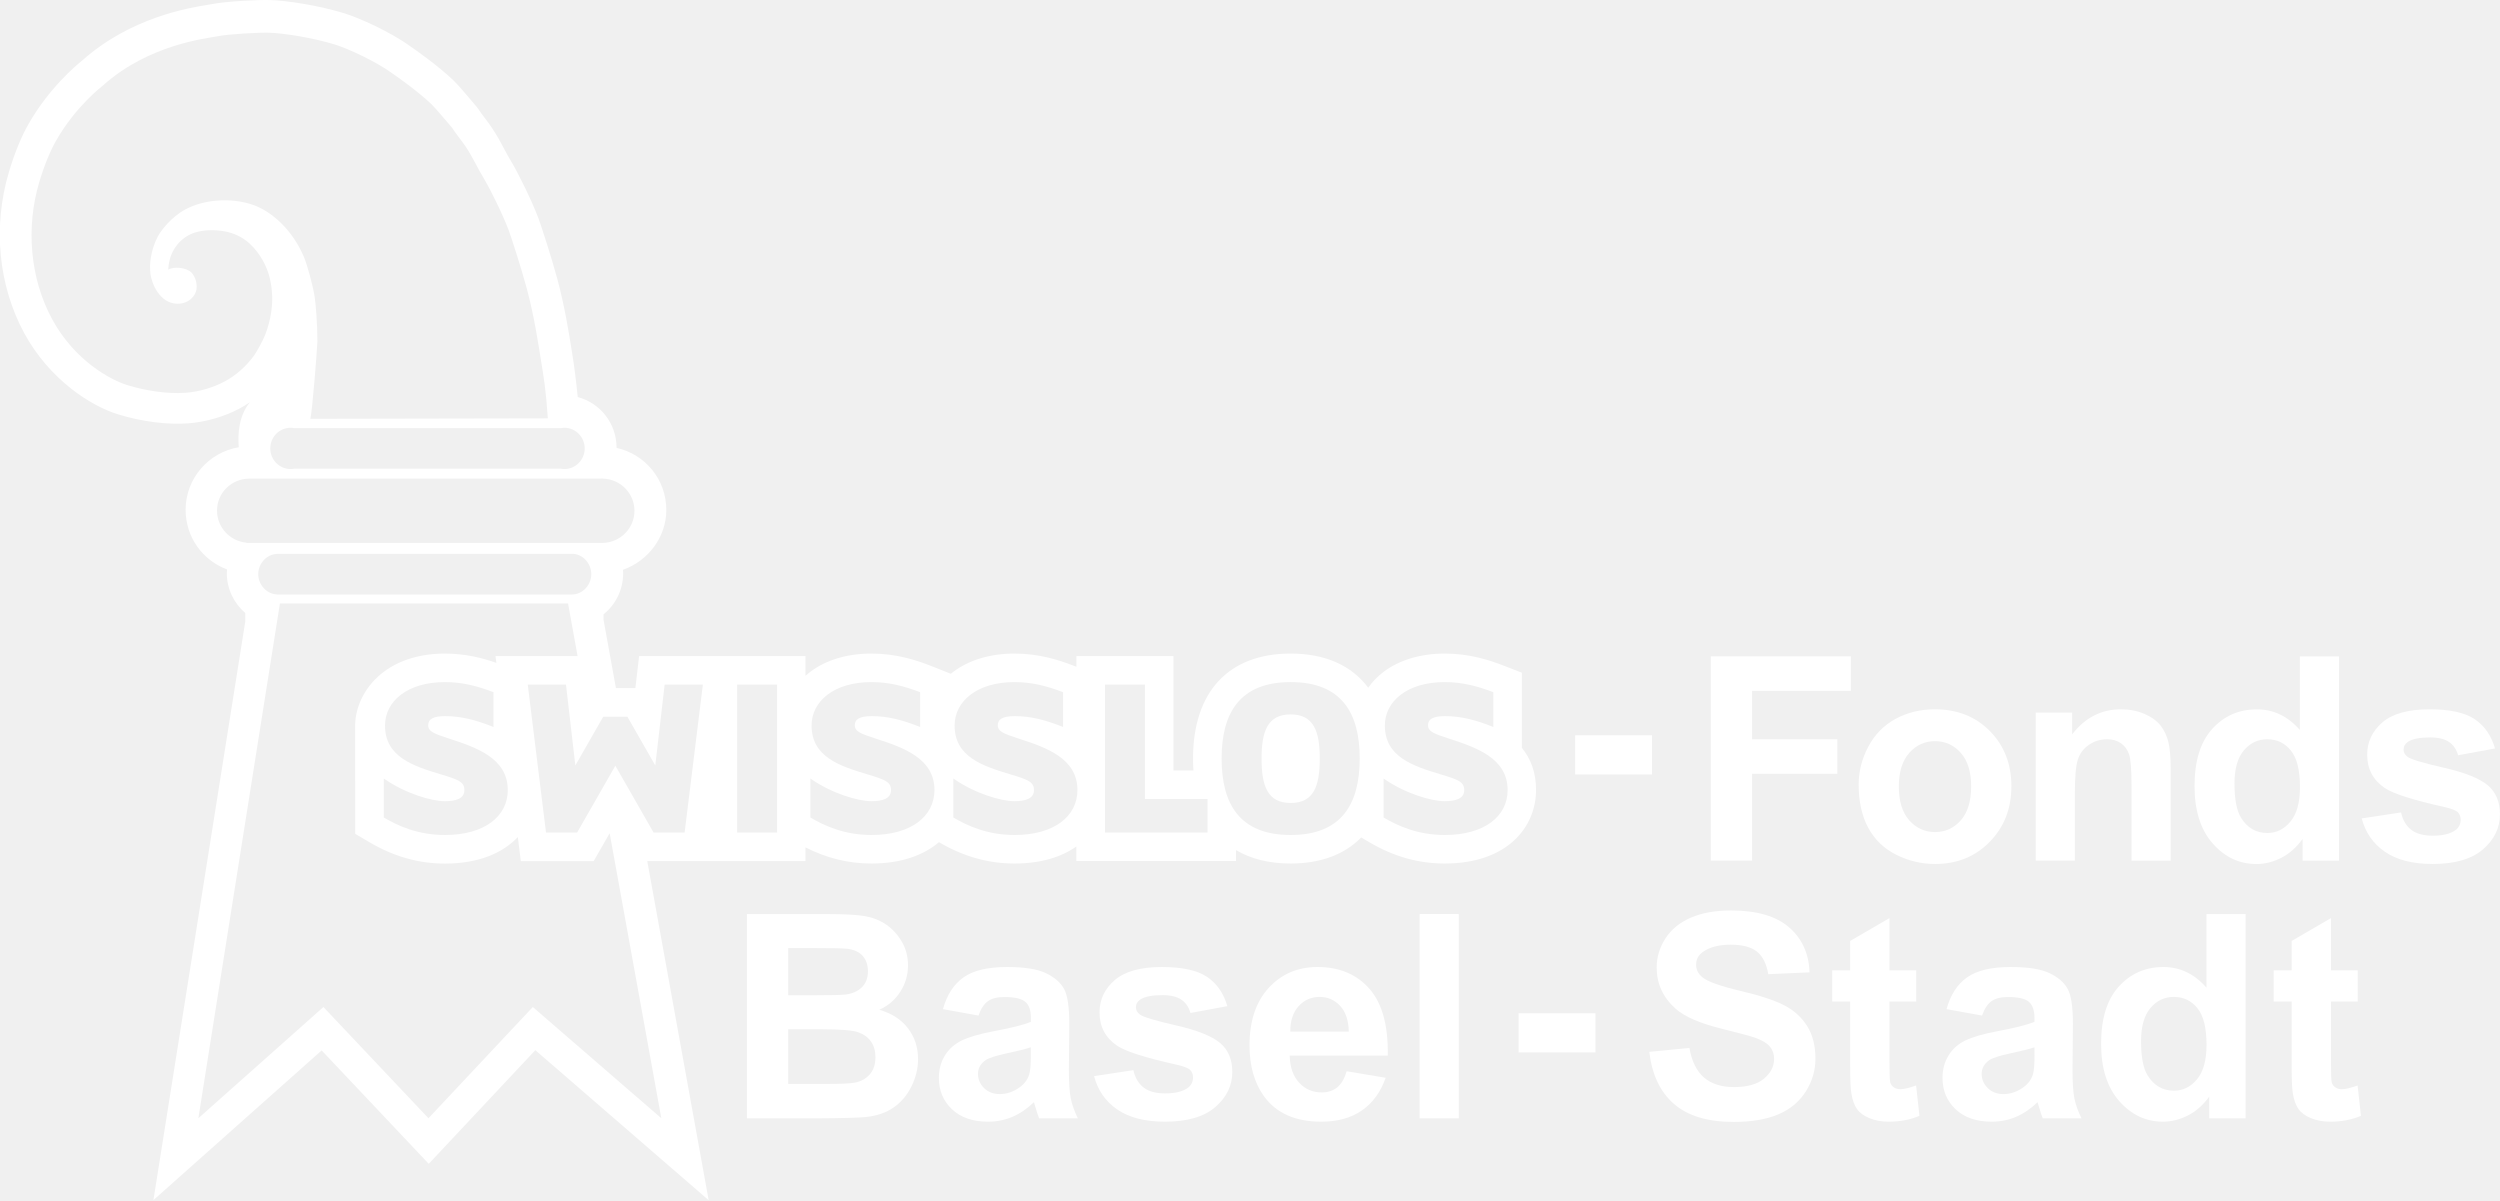
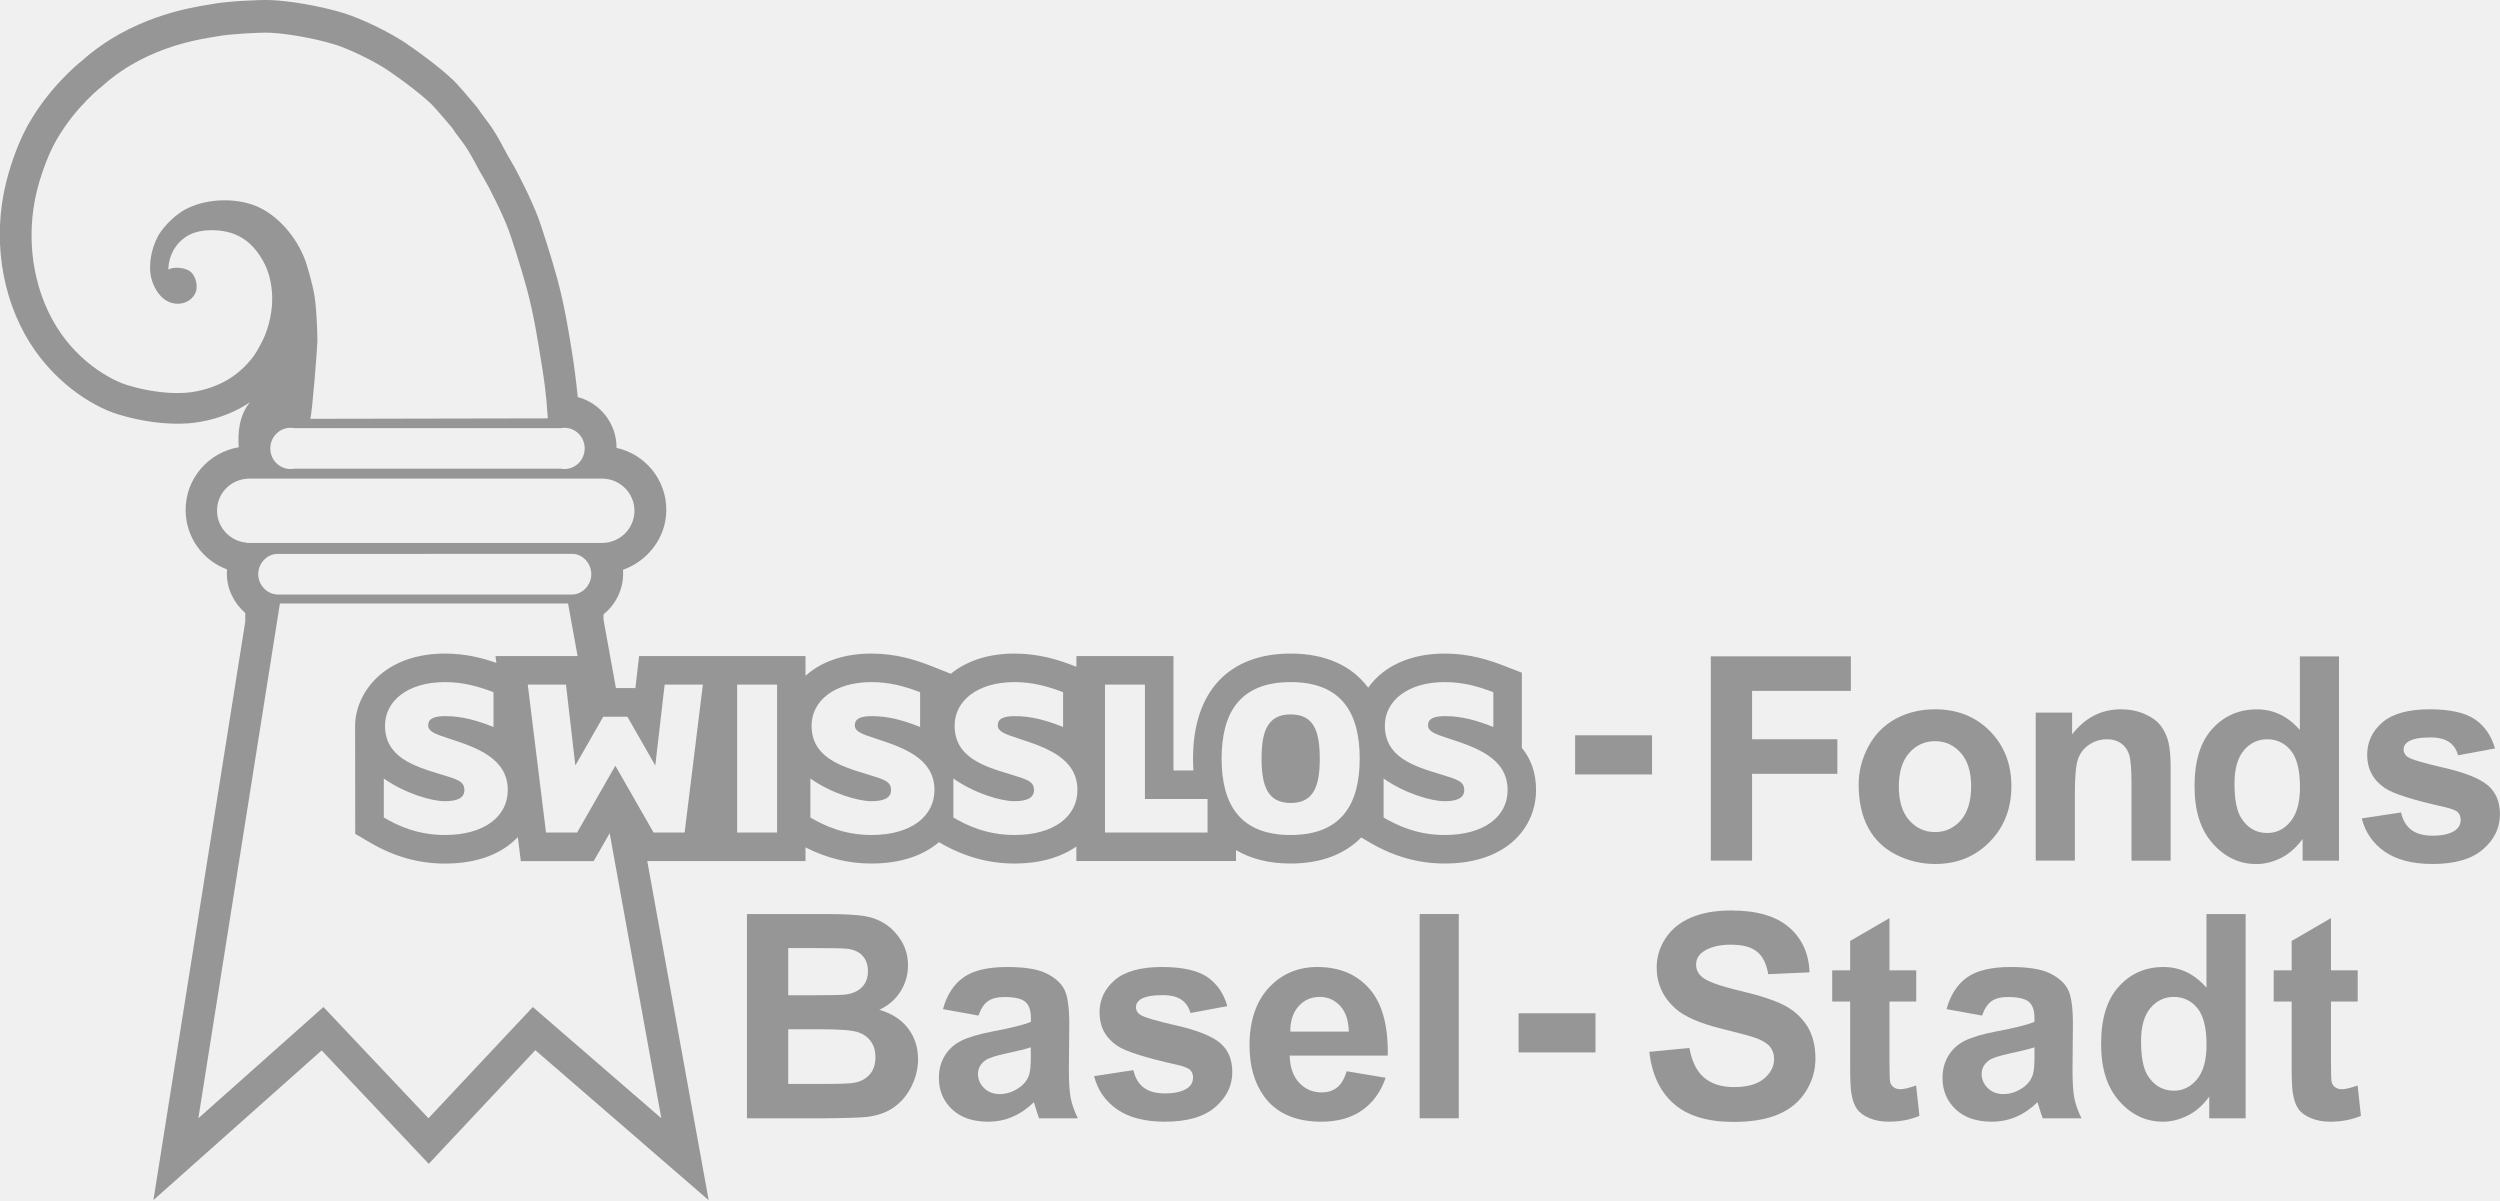
- <svg xmlns="http://www.w3.org/2000/svg" version="1.1" id="Ebene_1" x="0px" y="0px" viewBox="0 0 435.57 209.11" style="enable-background:new 0 0 435.57 209.11;" xml:space="preserve">
-   <style type="text/css">
- 	.st0{fill:#FFFFFF;}
- </style>
-   <g>
-     <rect x="274.43" y="128.11" class="st0" width="13.4" height="6.82" />
-     <polygon class="st0" points="305.26,134.82 320.12,134.82 320.12,128.8 305.26,128.8 305.26,120.37 322.47,120.37 322.47,114.35    298.07,114.35 298.07,149.94 305.26,149.94  " />
-     <path class="st0" d="M350.44,136.98c0-3.87-1.25-7.07-3.74-9.6c-2.49-2.53-5.69-3.8-9.59-3.8c-2.52,0-4.81,0.56-6.86,1.67   c-2.05,1.12-3.63,2.74-4.75,4.86c-1.12,2.12-1.67,4.31-1.67,6.58c0,2.96,0.56,5.47,1.67,7.54c1.12,2.06,2.75,3.63,4.89,4.7   c2.14,1.07,4.4,1.6,6.76,1.6c3.82,0,6.99-1.28,9.5-3.85C349.18,144.11,350.44,140.88,350.44,136.98z M341.62,142.93   c-1.21,1.36-2.7,2.04-4.48,2.04c-1.78,0-3.28-0.68-4.49-2.04c-1.21-1.36-1.82-3.32-1.82-5.88c0-2.56,0.61-4.52,1.82-5.88   c1.21-1.36,2.71-2.04,4.49-2.04c1.78,0,3.27,0.68,4.48,2.04c1.21,1.36,1.81,3.3,1.81,5.83   C343.43,139.59,342.82,141.57,341.62,142.93z" />
-     <path class="st0" d="M369.51,129.48c0.66,0.45,1.13,1.09,1.42,1.91c0.29,0.82,0.44,2.62,0.44,5.4v13.16h6.82v-16.02   c0-1.99-0.13-3.52-0.38-4.59c-0.25-1.07-0.7-2.02-1.33-2.87c-0.64-0.84-1.58-1.53-2.83-2.08c-1.25-0.54-2.62-0.81-4.13-0.81   c-3.41,0-6.25,1.46-8.5,4.37v-3.79h-6.34v25.78h6.82v-11.68c0-2.88,0.17-4.86,0.52-5.92c0.35-1.07,0.99-1.93,1.93-2.57   c0.94-0.65,2-0.97,3.18-0.97C368.07,128.8,368.86,129.03,369.51,129.48z" />
-     <path class="st0" d="M401.18,146.16v3.79h6.34v-35.59h-6.82v12.82c-2.1-2.4-4.6-3.59-7.48-3.59c-3.14,0-5.74,1.14-7.79,3.41   c-2.06,2.27-3.08,5.6-3.08,9.97c0,4.27,1.06,7.6,3.17,9.99c2.11,2.39,4.65,3.58,7.61,3.58c1.46,0,2.9-0.36,4.33-1.08   C398.88,148.73,400.12,147.63,401.18,146.16z M390.45,142.47c-0.76-1.23-1.14-3.22-1.14-5.97c0-2.56,0.55-4.48,1.64-5.77   c1.09-1.29,2.45-1.93,4.07-1.93c1.67,0,3.04,0.65,4.1,1.95c1.07,1.3,1.6,3.44,1.6,6.4c0,2.65-0.55,4.65-1.65,5.98   c-1.1,1.34-2.44,2-4.01,2C393.08,145.14,391.55,144.25,390.45,142.47z" />
-     <path class="st0" d="M433.43,136.81c-1.44-1.2-3.98-2.21-7.61-3.04c-3.63-0.83-5.76-1.46-6.37-1.92c-0.45-0.34-0.68-0.75-0.68-1.24   c0-0.57,0.26-1.03,0.78-1.38c0.78-0.5,2.06-0.75,3.86-0.75c1.42,0,2.52,0.27,3.29,0.8c0.77,0.53,1.29,1.3,1.57,2.31l6.43-1.19   c-0.65-2.25-1.83-3.95-3.54-5.1c-1.72-1.15-4.34-1.72-7.87-1.72c-3.71,0-6.44,0.76-8.21,2.28c-1.76,1.52-2.65,3.4-2.65,5.63   c0,2.48,1.02,4.41,3.06,5.8c1.47,1,4.96,2.11,10.46,3.33c1.18,0.28,1.94,0.57,2.28,0.9c0.32,0.34,0.49,0.77,0.49,1.29   c0,0.76-0.3,1.37-0.9,1.82c-0.89,0.65-2.22,0.97-3.98,0.97c-1.6,0-2.85-0.34-3.74-1.03c-0.89-0.69-1.48-1.7-1.77-3.02l-6.85,1.04   c0.63,2.44,1.97,4.38,4.02,5.8c2.05,1.42,4.83,2.14,8.34,2.14c3.87,0,6.79-0.85,8.76-2.55c1.97-1.7,2.96-3.73,2.96-6.09   C435.57,139.72,434.86,138.02,433.43,136.81z" />
-     <path class="st0" d="M153.2,175.93c1.54-0.7,2.76-1.74,3.65-3.13c0.9-1.39,1.35-2.92,1.35-4.59c0-1.54-0.36-2.93-1.09-4.16   c-0.73-1.24-1.64-2.23-2.73-2.97c-1.09-0.74-2.33-1.23-3.71-1.47c-1.38-0.23-3.48-0.35-6.3-0.35h-14.23v35.59h12.11   c4.58-0.03,7.47-0.11,8.67-0.24c1.91-0.21,3.52-0.77,4.82-1.69c1.3-0.92,2.33-2.14,3.08-3.67c0.75-1.53,1.13-3.1,1.13-4.72   c0-2.05-0.58-3.84-1.75-5.37C157.04,177.64,155.37,176.56,153.2,175.93z M137.33,165.18h4.13c3.38,0,5.43,0.04,6.14,0.12   c1.2,0.15,2.1,0.56,2.71,1.25c0.61,0.69,0.91,1.58,0.91,2.68c0,1.15-0.35,2.08-1.06,2.78s-1.67,1.13-2.9,1.27   c-0.68,0.08-2.42,0.12-5.22,0.12h-4.71V165.18z M151.52,187.21c-0.67,0.75-1.54,1.23-2.61,1.42c-0.7,0.15-2.34,0.22-4.93,0.22   h-6.65v-9.52h5.8c3.27,0,5.39,0.17,6.37,0.51c0.98,0.34,1.73,0.88,2.25,1.63c0.52,0.74,0.78,1.65,0.78,2.72   C152.52,185.45,152.19,186.46,151.52,187.21z" />
-     <path class="st0" d="M186.23,186.37l0.07-7.96c0-2.96-0.3-5-0.91-6.11c-0.61-1.11-1.66-2.02-3.14-2.74   c-1.49-0.72-3.75-1.08-6.8-1.08c-3.35,0-5.88,0.6-7.57,1.8c-1.7,1.2-2.9,3.04-3.59,5.54l6.19,1.12c0.42-1.2,0.97-2.04,1.65-2.51   c0.68-0.48,1.63-0.72,2.84-0.72c1.8,0,3.02,0.28,3.67,0.84c0.65,0.56,0.97,1.49,0.97,2.8v0.68c-1.23,0.52-3.44,1.08-6.63,1.67   c-2.36,0.45-4.17,0.98-5.43,1.59c-1.25,0.61-2.23,1.48-2.93,2.62c-0.7,1.14-1.04,2.44-1.04,3.9c0,2.2,0.76,4.02,2.29,5.46   c1.53,1.44,3.62,2.16,6.28,2.16c1.51,0,2.92-0.28,4.25-0.85c1.33-0.57,2.57-1.42,3.74-2.55c0.05,0.13,0.13,0.4,0.24,0.8   c0.26,0.89,0.48,1.56,0.66,2.01h6.75c-0.6-1.23-1.01-2.38-1.23-3.46C186.34,190.31,186.23,188.64,186.23,186.37z M179.6,183.82   c0,1.64-0.09,2.74-0.27,3.33c-0.26,0.89-0.8,1.64-1.63,2.26c-1.12,0.81-2.29,1.21-3.52,1.21c-1.1,0-2.01-0.35-2.72-1.04   c-0.71-0.7-1.07-1.52-1.07-2.48c0-0.97,0.44-1.77,1.34-2.4c0.58-0.39,1.82-0.78,3.71-1.19c1.89-0.4,3.28-0.75,4.15-1.04V183.82z" />
-     <path class="st0" d="M212.57,181.71c-1.44-1.2-3.98-2.21-7.61-3.04c-3.63-0.83-5.76-1.46-6.37-1.92c-0.45-0.34-0.68-0.75-0.68-1.24   c0-0.57,0.26-1.03,0.78-1.38c0.78-0.5,2.06-0.75,3.86-0.75c1.42,0,2.52,0.27,3.29,0.8c0.77,0.53,1.29,1.3,1.57,2.31l6.43-1.19   c-0.65-2.25-1.83-3.95-3.54-5.1c-1.72-1.15-4.34-1.72-7.87-1.72c-3.71,0-6.44,0.76-8.21,2.28c-1.76,1.52-2.65,3.4-2.65,5.63   c0,2.48,1.02,4.41,3.06,5.8c1.47,1,4.96,2.11,10.46,3.33c1.18,0.28,1.94,0.57,2.28,0.9c0.32,0.34,0.49,0.77,0.49,1.29   c0,0.76-0.3,1.37-0.9,1.82c-0.89,0.65-2.22,0.97-3.98,0.97c-1.6,0-2.85-0.34-3.74-1.03c-0.89-0.69-1.48-1.7-1.77-3.02l-6.85,1.04   c0.63,2.44,1.97,4.38,4.02,5.8c2.05,1.42,4.83,2.14,8.34,2.14c3.87,0,6.79-0.85,8.76-2.55c1.97-1.7,2.96-3.73,2.96-6.09   C214.71,184.61,214,182.92,212.57,181.71z" />
-     <path class="st0" d="M238.6,172.28c-2.22-2.53-5.24-3.8-9.08-3.8c-3.41,0-6.24,1.21-8.47,3.63c-2.23,2.42-3.35,5.77-3.35,10.04   c0,3.58,0.85,6.54,2.55,8.89c2.15,2.93,5.47,4.39,9.95,4.39c2.83,0,5.19-0.65,7.08-1.96c1.88-1.3,3.27-3.2,4.14-5.69l-6.8-1.14   c-0.37,1.29-0.92,2.23-1.65,2.82c-0.73,0.58-1.63,0.87-2.69,0.87c-1.57,0-2.88-0.56-3.93-1.69c-1.05-1.12-1.6-2.7-1.65-4.72h17.09   C241.88,178.69,240.82,174.81,238.6,172.28z M224.81,179.74c-0.02-1.86,0.46-3.33,1.43-4.42c0.97-1.08,2.2-1.63,3.69-1.63   c1.39,0,2.57,0.51,3.54,1.54c0.97,1.03,1.48,2.53,1.53,4.5H224.81z" />
-     <rect x="247.34" y="159.25" class="st0" width="6.82" height="35.59" />
-     <rect x="264.58" y="176.54" class="st0" width="13.4" height="6.82" />
-     <path class="st0" d="M310.94,175.19c-1.68-0.88-4.26-1.74-7.76-2.56c-3.5-0.83-5.7-1.62-6.6-2.38c-0.71-0.6-1.07-1.32-1.07-2.16   c0-0.92,0.38-1.66,1.14-2.21c1.18-0.86,2.82-1.29,4.9-1.29c2.02,0,3.54,0.4,4.55,1.2c1.01,0.8,1.67,2.12,1.98,3.94l7.19-0.32   c-0.11-3.27-1.3-5.88-3.56-7.84c-2.26-1.96-5.62-2.94-10.09-2.94c-2.74,0-5.07,0.41-7,1.24c-1.93,0.83-3.42,2.03-4.44,3.61   c-1.03,1.58-1.54,3.27-1.54,5.09c0,2.82,1.09,5.2,3.28,7.16c1.55,1.39,4.26,2.57,8.11,3.52c2.99,0.74,4.91,1.26,5.75,1.55   c1.23,0.44,2.09,0.95,2.58,1.54c0.49,0.59,0.74,1.31,0.74,2.15c0,1.31-0.59,2.46-1.76,3.44c-1.17,0.98-2.92,1.47-5.23,1.47   c-2.19,0-3.92-0.55-5.21-1.65c-1.29-1.1-2.14-2.82-2.56-5.17l-6.99,0.68c0.47,3.98,1.91,7.01,4.32,9.09   c2.41,2.08,5.87,3.12,10.37,3.12c3.09,0,5.67-0.43,7.75-1.3c2.07-0.87,3.67-2.19,4.81-3.97c1.13-1.78,1.7-3.69,1.7-5.73   c0-2.25-0.47-4.14-1.42-5.67C313.92,177.28,312.61,176.07,310.94,175.19z" />
-     <path class="st0" d="M331.09,189.77c-0.45,0-0.84-0.11-1.15-0.34c-0.32-0.23-0.52-0.51-0.61-0.86c-0.09-0.35-0.13-1.57-0.13-3.68   V174.5h4.66v-5.44h-4.66v-9.1l-6.85,3.98v5.12h-3.13v5.44h3.13v11.24c0,2.41,0.07,4.01,0.22,4.81c0.18,1.12,0.5,2,0.96,2.66   c0.46,0.66,1.19,1.19,2.17,1.6c0.99,0.41,2.1,0.62,3.33,0.62c2.01,0,3.8-0.34,5.39-1.02l-0.58-5.29   C332.64,189.55,331.73,189.77,331.09,189.77z" />
-     <path class="st0" d="M361.09,186.37l0.07-7.96c0-2.96-0.3-5-0.91-6.11c-0.61-1.11-1.66-2.02-3.14-2.74   c-1.49-0.72-3.75-1.08-6.8-1.08c-3.35,0-5.88,0.6-7.58,1.8c-1.7,1.2-2.9,3.04-3.59,5.54l6.19,1.12c0.42-1.2,0.97-2.04,1.65-2.51   c0.68-0.48,1.63-0.72,2.84-0.72c1.8,0,3.02,0.28,3.67,0.84c0.65,0.56,0.97,1.49,0.97,2.8v0.68c-1.23,0.52-3.44,1.08-6.63,1.67   c-2.36,0.45-4.17,0.98-5.43,1.59c-1.25,0.61-2.23,1.48-2.92,2.62c-0.7,1.14-1.04,2.44-1.04,3.9c0,2.2,0.76,4.02,2.29,5.46   c1.53,1.44,3.62,2.16,6.28,2.16c1.5,0,2.92-0.28,4.25-0.85c1.33-0.57,2.57-1.42,3.74-2.55c0.05,0.13,0.13,0.4,0.24,0.8   c0.26,0.89,0.48,1.56,0.66,2.01h6.75c-0.6-1.23-1.01-2.38-1.23-3.46C361.2,190.31,361.09,188.64,361.09,186.37z M354.47,183.82   c0,1.64-0.09,2.74-0.27,3.33c-0.26,0.89-0.8,1.64-1.63,2.26c-1.12,0.81-2.29,1.21-3.52,1.21c-1.1,0-2.01-0.35-2.72-1.04   c-0.71-0.7-1.07-1.52-1.07-2.48c0-0.97,0.44-1.77,1.34-2.4c0.58-0.39,1.82-0.78,3.71-1.19c1.89-0.4,3.28-0.75,4.15-1.04V183.82z" />
-     <path class="st0" d="M384.42,172.07c-2.1-2.4-4.6-3.59-7.48-3.59c-3.14,0-5.74,1.14-7.79,3.41c-2.06,2.27-3.08,5.6-3.08,9.97   c0,4.27,1.06,7.6,3.17,9.99c2.11,2.39,4.65,3.58,7.61,3.58c1.46,0,2.9-0.36,4.33-1.08c1.43-0.72,2.67-1.82,3.73-3.29v3.79h6.34   v-35.59h-6.82V172.07z M382.79,188.03c-1.1,1.33-2.44,2-4.01,2c-1.97,0-3.51-0.89-4.61-2.67c-0.76-1.23-1.14-3.22-1.14-5.97   c0-2.56,0.55-4.48,1.64-5.77c1.09-1.29,2.45-1.93,4.07-1.93c1.67,0,3.04,0.65,4.1,1.95c1.07,1.3,1.6,3.44,1.6,6.4   C384.44,184.7,383.89,186.7,382.79,188.03z" />
-     <path class="st0" d="M408.01,189.77c-0.45,0-0.84-0.11-1.15-0.34c-0.32-0.23-0.52-0.51-0.61-0.86c-0.09-0.35-0.13-1.57-0.13-3.68   V174.5h4.66v-5.44h-4.66v-9.1l-6.85,3.98v5.12h-3.13v5.44h3.13v11.24c0,2.41,0.07,4.01,0.22,4.81c0.18,1.12,0.5,2,0.96,2.66   c0.46,0.66,1.19,1.19,2.17,1.6c0.99,0.41,2.1,0.62,3.33,0.62c2.01,0,3.8-0.34,5.39-1.02l-0.58-5.29   C409.56,189.55,408.64,189.77,408.01,189.77z" />
-     <path class="st0" d="M265.15,130.29V117.2l-3.18-1.23c-2.52-0.98-5.96-2.1-10.25-2.1c-4.24,0-7.94,1.12-10.71,3.22   c-1.04,0.8-1.92,1.72-2.63,2.73c-2.88-3.87-7.48-5.95-13.52-5.95c-10.8,0-17,6.66-17,18.29c0,0.71,0.02,1.4,0.07,2.08h-3.48V114.3   h-16.91v1.87l-0.53-0.2c-2.52-0.98-5.97-2.1-10.26-2.1c-4.24,0-7.94,1.12-10.71,3.22c-0.27,0.21-0.13,0.1-0.38,0.3l-0.43-0.17   l-3.15-1.25c-2.52-0.98-5.97-2.1-10.26-2.1c-4.24,0-7.94,1.12-10.7,3.22c-0.27,0.21-0.53,0.43-0.78,0.65v-3.44h-28.99l-0.51,4.4   l-0.14,1.18h-3.39l-2.16-11.91v-0.94c2.08-1.66,3.42-4.24,3.42-7.13c0-0.21-0.02-0.42-0.03-0.62c4.38-1.56,7.55-5.69,7.55-10.43   c0-5.31-3.67-9.7-8.67-10.82c0-0.02,0-0.04,0-0.05c0-4.22-2.87-7.78-6.76-8.8c-0.31-3.08-0.66-5.69-0.94-7.41l-0.15-0.95   c-0.45-2.81-1.2-7.52-2.46-12.19c-1.04-3.85-2.82-9.3-3.29-10.58c-1.22-3.27-3.79-8.35-4.72-9.86c-0.46-0.74-0.85-1.47-1.26-2.25   c-0.58-1.1-1.24-2.34-2.15-3.69c-0.36-0.54-0.79-1.11-1.22-1.68c-0.39-0.51-0.79-1.05-1.04-1.44l-0.43-0.58   c-1.42-1.69-3.26-3.85-4-4.55c-2.8-2.67-6.89-5.51-7.63-6.01c-3.36-2.44-8.84-4.89-11.37-5.67c-4.47-1.37-9.86-2.2-12.87-2.31   c-1.95-0.07-7.84,0.21-10.34,0.73c-0.13,0.02-0.31,0.05-0.54,0.09c-3.35,0.54-13.5,2.2-21.9,9.69c-1.09,0.87-5.83,4.85-9.38,11.09   c-1.27,2.22-2.49,5.21-3.43,8.41c-2.81,9.48-1.83,19.71,2.7,28.06C8.64,66.14,15.8,70.73,20.6,72.2c4.1,1.26,8.54,1.83,12.19,1.56   c2.99-0.22,6.21-1.14,8.85-2.53c0.65-0.34,1.29-0.73,1.9-1.15c-1.9,2.32-2.14,5.4-1.94,7.84c-5.25,0.89-9.26,5.43-9.26,10.9   c0,4.75,2.93,8.79,7.22,10.39c-0.02,0.23-0.04,0.45-0.04,0.68c0,2.73,1.26,5.24,3.21,6.91v1.5l-16,100.79l29.31-26.08l18.66,19.76   l18.57-19.8l30.2,26.14l-10.7-59.09h27.57v-2.38c3.72,1.89,7.49,2.81,11.48,2.81c5.28,0,9.16-1.49,11.77-3.72   c4.26,2.5,8.56,3.72,13.16,3.72c4.65,0,8.22-1.16,10.78-2.97v2.53h27.82v-1.9c2.57,1.53,5.76,2.34,9.5,2.34   c5.25,0,9.42-1.58,12.31-4.54l1.36,0.8c4.27,2.52,8.58,3.74,13.18,3.74c11,0,15.92-6.43,15.92-12.79   C267.64,134.54,266.66,132.15,265.15,130.29z M97.73,74.59c0.2-0.03,0.4-0.06,0.6-0.06c1.96,0,3.54,1.61,3.54,3.6   c0,1.98-1.58,3.59-3.54,3.59c-0.21,0-0.41-0.02-0.61-0.06H51.24c-0.2,0.03-0.4,0.06-0.61,0.06c-1.95,0-3.54-1.61-3.54-3.59   c0-1.99,1.58-3.6,3.54-3.6c0.21,0,0.41,0.02,0.6,0.06H97.73z M39.03,66.52c-1.88,0.99-4.32,1.74-6.67,1.91   c-3.41,0.25-7.24-0.43-10.17-1.33c-2.93-0.9-9.21-4.29-13.1-11.48c-3.9-7.19-4.58-16.03-2.26-23.86c0.93-3.13,2.01-5.62,2.94-7.25   c3.44-6.04,8.14-9.59,8.14-9.59c8.03-7.24,18.27-8.25,19.99-8.6c1.96-0.4,7.39-0.68,9.04-0.62c2.54,0.09,7.47,0.85,11.45,2.07   c2.16,0.66,7.13,2.95,9.8,4.9c1.5,1.02,4.86,3.46,7,5.5c0.67,0.64,3.58,4.1,3.58,4.1c0.67,1.05,1.64,2.21,2.34,3.24   c1.33,1.98,2.04,3.72,3.29,5.75c0.76,1.23,3.17,6,4.24,8.89c0.39,1.05,2.13,6.36,3.13,10.08c1.33,4.93,2.05,9.89,2.49,12.59   c0.44,2.7,0.86,5.1,1.19,10.07c-13.48,0-27.91,0.08-41.39,0.08c0.34-1.01,1.24-12.64,1.24-13.54c0-3.05-0.29-6.53-0.48-7.73   c-0.33-2.09-1.32-5.63-1.86-6.91c-1.86-4.43-5.34-7.87-8.92-9.11c-3.76-1.3-8.5-0.95-11.75,0.81c-2.44,1.32-4.27,3.68-4.84,4.8   c-1.15,2.25-1.47,4.66-1.23,6.48c0.21,1.58,1.56,5.09,4.68,5.15c2.06,0.02,3.22-1.46,3.34-2.55c0.16-1.46-0.51-2.51-0.9-2.9   c-0.87-0.87-3.06-1.08-4.02-0.49c0.11-3.21,1.98-5.31,3.95-6.2c2.04-0.92,4.52-0.66,5.24-0.57c3.47,0.44,5.43,2.34,6.77,4.34   c1.4,2.11,1.9,4.09,2.09,6.21c0.21,2.27-0.15,4.95-1.17,7.58c-0.41,1.04-1.51,3.04-1.99,3.68C42.84,63.88,41.08,65.44,39.03,66.52z    M37.81,88.96c0-3.1,2.53-5.57,5.65-5.57c-0.21-0.02,0.21,0,0,0l61.6-0.01v0.01c3.04,0.09,5.48,2.56,5.48,5.6   c0,3.04-2.44,5.51-5.48,5.6v0.01H42.95v-0.05C40.07,94.29,37.81,91.89,37.81,88.96z M44.99,100.03c0-1.81,1.43-3.43,3.21-3.52V96.5   h51.23c0.08-0.01,0.16-0.01,0.25-0.01c1.86,0,3.34,1.69,3.34,3.55c0,1.86-1.51,3.54-3.37,3.54c-0.02,0-0.03,0-0.04,0v0H48.2v-0.02   C46.41,103.47,44.99,101.83,44.99,100.03z M115.22,194.83l-22.39-19.38l-18.18,19.38l-18.3-19.38l-21.79,19.38l14.21-89.69h50.2   l1.66,9.16h-14.3l0.15,1.19c-2.37-0.83-5.36-1.62-8.96-1.62c-4.24,0-7.94,1.12-10.71,3.22c-2.99,2.28-4.89,5.7-4.94,9.32v0.14   l0.02,18.73l2.45,1.44c4.27,2.52,8.58,3.74,13.18,3.74c5.95,0,10.12-1.88,12.7-4.62l0.52,4.19h12.69l1.44-2.5l1.35-2.36   L115.22,194.83z M76.79,134.91c-4.85-1.46-9.71-3.05-9.71-8.5c0-4.21,3.87-7.57,10.44-7.57c3.14,0,5.8,0.74,8.46,1.76v6.06   c-3.01-1.2-5.59-1.89-8.42-1.89c-2.06,0-2.96,0.51-2.96,1.59c0,1.12,1.16,1.51,3.52,2.28c4.85,1.58,10.35,3.43,10.35,9.02   c0,4.55-4.04,7.82-10.95,7.82c-4.77,0-8.25-1.63-10.65-3.05v-6.79c3.74,2.62,8.33,3.95,10.61,3.95c1.93,0,3.43-0.43,3.43-1.93   C80.91,136.2,79.8,135.81,76.79,134.91z M119.28,145.05h-5.41l-6.66-11.64l-6.66,11.64h-5.42l-3.18-25.77h6.66l1.63,14.09l4.86-8.5   h4.21l4.86,8.5l1.63-14.09h6.66L119.28,145.05z M135.39,145.05h-6.96v-25.77h6.96V145.05z M151.84,145.48   c-4.77,0-8.24-1.63-10.65-3.05v-6.79c3.73,2.62,8.33,3.95,10.62,3.95c1.93,0,3.43-0.43,3.43-1.93c0-1.46-1.12-1.85-4.13-2.75   c-4.85-1.46-9.71-3.05-9.71-8.5c0-4.21,3.87-7.57,10.44-7.57c3.14,0,5.8,0.74,8.47,1.76v6.06c-3.01-1.2-5.58-1.89-8.42-1.89   c-2.06,0-2.96,0.51-2.96,1.59c0,1.12,1.16,1.51,3.52,2.28c4.86,1.58,10.36,3.43,10.36,9.02   C162.79,142.22,158.76,145.48,151.84,145.48z M176.76,145.48c-4.77,0-8.25-1.63-10.66-3.05v-6.79c3.74,2.62,8.34,3.95,10.61,3.95   c1.93,0,3.44-0.43,3.44-1.93c0-1.46-1.12-1.85-4.13-2.75c-4.85-1.46-9.7-3.05-9.7-8.5c0-4.21,3.87-7.57,10.44-7.57   c3.13,0,5.79,0.74,8.46,1.76v6.06c-3.01-1.2-5.58-1.89-8.42-1.89c-2.06,0-2.96,0.51-2.96,1.59c0,1.12,1.16,1.51,3.52,2.28   c4.86,1.58,10.36,3.43,10.36,9.02C187.71,142.22,183.67,145.48,176.76,145.48z M210.39,145.05h-17.87v-25.77h6.96v19.93h10.91   V145.05z M224.87,145.48c-8.9,0-12.03-5.41-12.03-13.32c0-7.9,3.13-13.32,12.03-13.32c8.9,0,12.03,5.41,12.03,13.32   C236.89,140.07,233.76,145.48,224.87,145.48z M251.72,145.48c-4.77,0-8.25-1.63-10.66-3.05v-6.79c3.74,2.62,8.33,3.95,10.62,3.95   c1.93,0,3.43-0.43,3.43-1.93c0-1.46-1.12-1.85-4.12-2.75c-4.85-1.46-9.71-3.05-9.71-8.5c0-4.21,3.87-7.57,10.44-7.57   c3.13,0,5.8,0.74,8.46,1.76v6.06c-3.01-1.2-5.58-1.89-8.42-1.89c-2.06,0-2.96,0.51-2.96,1.59c0,1.12,1.16,1.51,3.52,2.28   c4.86,1.58,10.35,3.43,10.35,9.02C262.67,142.22,258.63,145.48,251.72,145.48z" />
-     <path class="st0" d="M224.87,124.47c-4.04,0-5.07,2.97-5.07,7.69c0,4.77,1.03,7.74,5.07,7.74c4.04,0,5.07-2.97,5.07-7.74   C229.94,127.44,228.9,124.47,224.87,124.47z" />
-   </g>
+ <svg xmlns="http://www.w3.org/2000/svg" id="Ebene_1" version="1.1" viewBox="0 0 435.57 209.11">
+   <rect x="274.43" y="128.11" width="13.4" height="6.82" fill="#969696" />
+   <polygon points="305.26 134.82 320.12 134.82 320.12 128.8 305.26 128.8 305.26 120.37 322.47 120.37 322.47 114.35 298.07 114.35 298.07 149.94 305.26 149.94 305.26 134.82" fill="#969696" />
+   <path d="M350.44,136.98c0-3.87-1.25-7.07-3.74-9.6-2.49-2.53-5.69-3.8-9.59-3.8-2.52,0-4.81.56-6.86,1.67-2.05,1.12-3.63,2.74-4.75,4.86s-1.67,4.31-1.67,6.58c0,2.96.56,5.47,1.67,7.54,1.12,2.06,2.75,3.63,4.89,4.7,2.14,1.07,4.4,1.6,6.76,1.6,3.82,0,6.99-1.28,9.5-3.85,2.53-2.57,3.79-5.8,3.79-9.7ZM341.62,142.93c-1.21,1.36-2.7,2.04-4.48,2.04s-3.28-.68-4.49-2.04-1.82-3.32-1.82-5.88.61-4.52,1.82-5.88c1.21-1.36,2.71-2.04,4.49-2.04s3.27.68,4.48,2.04c1.21,1.36,1.81,3.3,1.81,5.83s-.61,4.57-1.81,5.93Z" fill="#969696" />
+   <path d="M369.51,129.48c.66.45,1.13,1.09,1.42,1.91s.44,2.62.44,5.4v13.16h6.82v-16.02c0-1.99-.13-3.52-.38-4.59-.25-1.07-.7-2.02-1.33-2.87-.64-.84-1.58-1.53-2.83-2.08-1.25-.54-2.62-.81-4.13-.81-3.41,0-6.25,1.46-8.5,4.37v-3.79h-6.34v25.78h6.82v-11.68c0-2.88.17-4.86.52-5.92.35-1.07.99-1.93,1.93-2.57.94-.65,2-.97,3.18-.97.94,0,1.73.23,2.38.68Z" fill="#969696" />
+   <path d="M401.18,146.16v3.79h6.34v-35.59h-6.82v12.82c-2.1-2.4-4.6-3.59-7.48-3.59-3.14,0-5.74,1.14-7.79,3.41-2.06,2.27-3.08,5.6-3.08,9.97s1.06,7.6,3.17,9.99c2.11,2.39,4.65,3.58,7.61,3.58,1.46,0,2.9-.36,4.33-1.08,1.42-.73,2.66-1.83,3.72-3.3ZM390.45,142.47c-.76-1.23-1.14-3.22-1.14-5.97,0-2.56.55-4.48,1.64-5.77,1.09-1.29,2.45-1.93,4.07-1.93s3.04.65,4.1,1.95c1.07,1.3,1.6,3.44,1.6,6.4,0,2.65-.55,4.65-1.65,5.98-1.1,1.34-2.44,2-4.01,2-1.98.01-3.51-.88-4.61-2.66Z" fill="#969696" />
+   <path d="M433.43,136.81c-1.44-1.2-3.98-2.21-7.61-3.04-3.63-.83-5.76-1.46-6.37-1.92-.45-.34-.68-.75-.68-1.24,0-.57.26-1.03.78-1.38.78-.5,2.06-.75,3.86-.75,1.42,0,2.52.27,3.29.8.77.53,1.29,1.3,1.57,2.31l6.43-1.19c-.65-2.25-1.83-3.95-3.54-5.1-1.72-1.15-4.34-1.72-7.87-1.72-3.71,0-6.44.76-8.21,2.28-1.76,1.52-2.65,3.4-2.65,5.63,0,2.48,1.02,4.41,3.06,5.8,1.47,1,4.96,2.11,10.46,3.33,1.18.28,1.94.57,2.28.9.32.34.49.77.49,1.29,0,.76-.3,1.37-.9,1.82-.89.65-2.22.97-3.98.97-1.6,0-2.85-.34-3.74-1.03-.89-.69-1.48-1.7-1.77-3.02l-6.85,1.04c.63,2.44,1.97,4.38,4.02,5.8s4.83,2.14,8.34,2.14c3.87,0,6.79-.85,8.76-2.55s2.96-3.73,2.96-6.09c.01-2.17-.7-3.87-2.13-5.08Z" fill="#969696" />
+   <path d="M153.2,175.93c1.54-.7,2.76-1.74,3.65-3.13.9-1.39,1.35-2.92,1.35-4.59,0-1.54-.36-2.93-1.09-4.16-.73-1.24-1.64-2.23-2.73-2.97s-2.33-1.23-3.71-1.47c-1.38-.23-3.48-.35-6.3-.35h-14.23v35.59h12.11c4.58-.03,7.47-.11,8.67-.24,1.91-.21,3.52-.77,4.82-1.69s2.33-2.14,3.08-3.67,1.13-3.1,1.13-4.72c0-2.05-.58-3.84-1.75-5.37-1.16-1.52-2.83-2.6-5-3.23ZM137.33,165.18h4.13c3.38,0,5.43.04,6.14.12,1.2.15,2.1.56,2.71,1.25s.91,1.58.91,2.68-.35,2.08-1.06,2.78-1.67,1.13-2.9,1.27c-.68.08-2.42.12-5.22.12h-4.71v-8.22h0ZM151.52,187.21c-.67.75-1.54,1.23-2.61,1.42-.7.15-2.34.22-4.93.22h-6.65v-9.52h5.8c3.27,0,5.39.17,6.37.51s1.73.88,2.25,1.63c.52.74.78,1.65.78,2.72-.01,1.26-.34,2.27-1.01,3.02Z" fill="#969696" />
+   <path d="M186.23,186.37l.07-7.96c0-2.96-.3-5-.91-6.11s-1.66-2.02-3.14-2.74c-1.49-.72-3.75-1.08-6.8-1.08-3.35,0-5.88.6-7.57,1.8-1.7,1.2-2.9,3.04-3.59,5.54l6.19,1.12c.42-1.2.97-2.04,1.65-2.51.68-.48,1.63-.72,2.84-.72,1.8,0,3.02.28,3.67.84s.97,1.49.97,2.8v.68c-1.23.52-3.44,1.08-6.63,1.67-2.36.45-4.17.98-5.43,1.59-1.25.61-2.23,1.48-2.93,2.62s-1.04,2.44-1.04,3.9c0,2.2.76,4.02,2.29,5.46s3.62,2.16,6.28,2.16c1.51,0,2.92-.28,4.25-.85s2.57-1.42,3.74-2.55c.05.13.13.4.24.8.26.89.48,1.56.66,2.01h6.75c-.6-1.23-1.01-2.38-1.23-3.46-.22-1.07-.33-2.74-.33-5.01ZM179.6,183.82c0,1.64-.09,2.74-.27,3.33-.26.89-.8,1.64-1.63,2.26-1.12.81-2.29,1.21-3.52,1.21-1.1,0-2.01-.35-2.72-1.04-.71-.7-1.07-1.52-1.07-2.48s.44-1.77,1.34-2.4c.58-.39,1.82-.78,3.71-1.19,1.89-.4,3.28-.75,4.15-1.04v1.35h.01Z" fill="#969696" />
+   <path d="M212.57,181.71c-1.44-1.2-3.98-2.21-7.61-3.04-3.63-.83-5.76-1.46-6.37-1.92-.45-.34-.68-.75-.68-1.24,0-.57.26-1.03.78-1.38.78-.5,2.06-.75,3.86-.75,1.42,0,2.52.27,3.29.8.77.53,1.29,1.3,1.57,2.31l6.43-1.19c-.65-2.25-1.83-3.95-3.54-5.1-1.72-1.15-4.34-1.72-7.87-1.72-3.71,0-6.44.76-8.21,2.28-1.76,1.52-2.65,3.4-2.65,5.63,0,2.48,1.02,4.41,3.06,5.8,1.47,1,4.96,2.11,10.46,3.33,1.18.28,1.94.57,2.28.9.32.34.49.77.49,1.29,0,.76-.3,1.37-.9,1.82-.89.65-2.22.97-3.98.97-1.6,0-2.85-.34-3.74-1.03s-1.48-1.7-1.77-3.02l-6.85,1.04c.63,2.44,1.97,4.38,4.02,5.8s4.83,2.14,8.34,2.14c3.87,0,6.79-.85,8.76-2.55s2.96-3.73,2.96-6.09c0-2.18-.7-3.87-2.13-5.08Z" fill="#969696" />
+   <path d="M238.6,172.28c-2.22-2.53-5.24-3.8-9.08-3.8-3.41,0-6.24,1.21-8.47,3.63s-3.35,5.77-3.35,10.04c0,3.58.85,6.54,2.55,8.89,2.15,2.93,5.47,4.39,9.95,4.39,2.83,0,5.19-.65,7.08-1.96,1.88-1.3,3.27-3.2,4.14-5.69l-6.8-1.14c-.37,1.29-.92,2.23-1.65,2.82-.73.58-1.63.87-2.69.87-1.57,0-2.88-.56-3.93-1.69-1.05-1.12-1.6-2.7-1.65-4.72h17.09c.09-5.23-.97-9.11-3.19-11.64ZM224.81,179.74c-.02-1.86.46-3.33,1.43-4.42.97-1.08,2.2-1.63,3.69-1.63,1.39,0,2.57.51,3.54,1.54.97,1.03,1.48,2.53,1.53,4.5h-10.19Z" fill="#969696" />
+   <rect x="247.34" y="159.25" width="6.82" height="35.59" fill="#969696" />
+   <rect x="264.58" y="176.54" width="13.4" height="6.82" fill="#969696" />
+   <path d="M310.94,175.19c-1.68-.88-4.26-1.74-7.76-2.56-3.5-.83-5.7-1.62-6.6-2.38-.71-.6-1.07-1.32-1.07-2.16,0-.92.38-1.66,1.14-2.21,1.18-.86,2.82-1.29,4.9-1.29s3.54.4,4.55,1.2c1.01.8,1.67,2.12,1.98,3.94l7.19-.32c-.11-3.27-1.3-5.88-3.56-7.84-2.26-1.96-5.62-2.94-10.09-2.94-2.74,0-5.07.41-7,1.24s-3.42,2.03-4.44,3.61c-1.03,1.58-1.54,3.27-1.54,5.09,0,2.82,1.09,5.2,3.28,7.16,1.55,1.39,4.26,2.57,8.11,3.52,2.99.74,4.91,1.26,5.75,1.55,1.23.44,2.09.95,2.58,1.54s.74,1.31.74,2.15c0,1.31-.59,2.46-1.76,3.44s-2.92,1.47-5.23,1.47c-2.19,0-3.92-.55-5.21-1.65-1.29-1.1-2.14-2.82-2.56-5.17l-6.99.68c.47,3.98,1.91,7.01,4.32,9.09s5.87,3.12,10.37,3.12c3.09,0,5.67-.43,7.75-1.3,2.07-.87,3.67-2.19,4.81-3.97,1.13-1.78,1.7-3.69,1.7-5.73,0-2.25-.47-4.14-1.42-5.67-.96-1.52-2.27-2.73-3.94-3.61Z" fill="#969696" />
+   <path d="M331.09,189.77c-.45,0-.84-.11-1.15-.34-.32-.23-.52-.51-.61-.86s-.13-1.57-.13-3.68v-10.39h4.66v-5.44h-4.66v-9.1l-6.85,3.98v5.12h-3.13v5.44h3.13v11.24c0,2.41.07,4.01.22,4.81.18,1.12.5,2,.96,2.66s1.19,1.19,2.17,1.6c.99.41,2.1.62,3.33.62,2.01,0,3.8-.34,5.39-1.02l-.58-5.29c-1.2.43-2.11.65-2.75.65Z" fill="#969696" />
+   <path d="M361.09,186.37l.07-7.96c0-2.96-.3-5-.91-6.11-.61-1.11-1.66-2.02-3.14-2.74-1.49-.72-3.75-1.08-6.8-1.08-3.35,0-5.88.6-7.58,1.8-1.7,1.2-2.9,3.04-3.59,5.54l6.19,1.12c.42-1.2.97-2.04,1.65-2.51.68-.48,1.63-.72,2.84-.72,1.8,0,3.02.28,3.67.84.65.56.97,1.49.97,2.8v.68c-1.23.52-3.44,1.08-6.63,1.67-2.36.45-4.17.98-5.43,1.59-1.25.61-2.23,1.48-2.92,2.62-.7,1.14-1.04,2.44-1.04,3.9,0,2.2.76,4.02,2.29,5.46s3.62,2.16,6.28,2.16c1.5,0,2.92-.28,4.25-.85s2.57-1.42,3.74-2.55c.05.13.13.4.24.8.26.89.48,1.56.66,2.01h6.75c-.6-1.23-1.01-2.38-1.23-3.46-.22-1.07-.33-2.74-.33-5.01ZM354.47,183.82c0,1.64-.09,2.74-.27,3.33-.26.89-.8,1.64-1.63,2.26-1.12.81-2.29,1.21-3.52,1.21-1.1,0-2.01-.35-2.72-1.04-.71-.7-1.07-1.52-1.07-2.48s.44-1.77,1.34-2.4c.58-.39,1.82-.78,3.71-1.19,1.89-.4,3.28-.75,4.15-1.04v1.35h.01Z" fill="#969696" />
+   <path d="M384.42,172.07c-2.1-2.4-4.6-3.59-7.48-3.59-3.14,0-5.74,1.14-7.79,3.41-2.06,2.27-3.08,5.6-3.08,9.97s1.06,7.6,3.17,9.99c2.11,2.39,4.65,3.58,7.61,3.58,1.46,0,2.9-.36,4.33-1.08s2.67-1.82,3.73-3.29v3.79h6.34v-35.59h-6.82v12.81h0ZM382.79,188.03c-1.1,1.33-2.44,2-4.01,2-1.97,0-3.51-.89-4.61-2.67-.76-1.23-1.14-3.22-1.14-5.97,0-2.56.55-4.48,1.64-5.77,1.09-1.29,2.45-1.93,4.07-1.93s3.04.65,4.1,1.95c1.07,1.3,1.6,3.44,1.6,6.4,0,2.66-.55,4.66-1.65,5.99Z" fill="#969696" />
+   <path d="M408.01,189.77c-.45,0-.84-.11-1.15-.34-.32-.23-.52-.51-.61-.86s-.13-1.57-.13-3.68v-10.39h4.66v-5.44h-4.66v-9.1l-6.85,3.98v5.12h-3.13v5.44h3.13v11.24c0,2.41.07,4.01.22,4.81.18,1.12.5,2,.96,2.66s1.19,1.19,2.17,1.6c.99.41,2.1.62,3.33.62,2.01,0,3.8-.34,5.39-1.02l-.58-5.29c-1.2.43-2.12.65-2.75.65Z" fill="#969696" />
+   <path d="M265.15,130.29v-13.09l-3.18-1.23c-2.52-.98-5.96-2.1-10.25-2.1s-7.94,1.12-10.71,3.22c-1.04.8-1.92,1.72-2.63,2.73-2.88-3.87-7.48-5.95-13.52-5.95-10.8,0-17,6.66-17,18.29,0,.71.02,1.4.07,2.08h-3.48v-19.94h-16.91v1.87l-.53-.2c-2.52-.98-5.97-2.1-10.26-2.1s-7.94,1.12-10.71,3.22c-.27.21-.13.1-.38.3l-.43-.17-3.15-1.25c-2.52-.98-5.97-2.1-10.26-2.1s-7.94,1.12-10.7,3.22c-.27.21-.53.43-.78.65v-3.44h-28.99l-.51,4.4-.14,1.18h-3.39l-2.16-11.91v-.94c2.08-1.66,3.42-4.24,3.42-7.13,0-.21-.02-.42-.03-.62,4.38-1.56,7.55-5.69,7.55-10.43,0-5.31-3.67-9.7-8.67-10.82v-.05c0-4.22-2.87-7.78-6.76-8.8-.31-3.08-.66-5.69-.94-7.41l-.15-.95c-.45-2.81-1.2-7.52-2.46-12.19-1.04-3.85-2.82-9.3-3.29-10.58-1.22-3.27-3.79-8.35-4.72-9.86-.46-.74-.85-1.47-1.26-2.25-.58-1.1-1.24-2.34-2.15-3.69-.36-.54-.79-1.11-1.22-1.68-.39-.51-.79-1.05-1.04-1.44l-.43-.58c-1.42-1.69-3.26-3.85-4-4.55-2.8-2.67-6.89-5.51-7.63-6.01-3.36-2.44-8.84-4.89-11.37-5.67C55.53.95,50.14.12,47.13.01c-1.95-.07-7.84.21-10.34.73-.13.02-.31.05-.54.09-3.35.54-13.5,2.2-21.9,9.69-1.09.87-5.83,4.85-9.38,11.09-1.27,2.22-2.49,5.21-3.43,8.41-2.81,9.48-1.83,19.71,2.7,28.06,4.4,8.06,11.56,12.65,16.36,14.12,4.1,1.26,8.54,1.83,12.19,1.56,2.99-.22,6.21-1.14,8.85-2.53.65-.34,1.29-.73,1.9-1.15-1.9,2.32-2.14,5.4-1.94,7.84-5.25.89-9.26,5.43-9.26,10.9,0,4.75,2.93,8.79,7.22,10.39-.02.23-.04.45-.04.68,0,2.73,1.26,5.24,3.21,6.91v1.5l-16,100.79,29.31-26.08,18.66,19.76,18.57-19.8,30.2,26.14-10.7-59.09h27.57v-2.38c3.72,1.89,7.49,2.81,11.48,2.81,5.28,0,9.16-1.49,11.77-3.72,4.26,2.5,8.56,3.72,13.16,3.72s8.22-1.16,10.78-2.97v2.53h27.82v-1.9c2.57,1.53,5.76,2.34,9.5,2.34,5.25,0,9.42-1.58,12.31-4.54l1.36.8c4.27,2.52,8.58,3.74,13.18,3.74,11,0,15.92-6.43,15.92-12.79.02-3.12-.96-5.51-2.47-7.37ZM97.73,74.59c.2-.03.4-.06.6-.06,1.96,0,3.54,1.61,3.54,3.6s-1.58,3.59-3.54,3.59c-.21,0-.41-.02-.61-.06h-46.48c-.2.03-.4.06-.61.06-1.95,0-3.54-1.61-3.54-3.59s1.58-3.6,3.54-3.6c.21,0,.41.02.6.06h46.5ZM39.03,66.52c-1.88.99-4.32,1.74-6.67,1.91-3.41.25-7.24-.43-10.17-1.33s-9.21-4.29-13.1-11.48c-3.9-7.19-4.58-16.03-2.26-23.86.93-3.13,2.01-5.62,2.94-7.25,3.44-6.04,8.14-9.59,8.14-9.59,8.03-7.24,18.27-8.25,19.99-8.6,1.96-.4,7.39-.68,9.04-.62,2.54.09,7.47.85,11.45,2.07,2.16.66,7.13,2.95,9.8,4.9,1.5,1.02,4.86,3.46,7,5.5.67.64,3.58,4.1,3.58,4.1.67,1.05,1.64,2.21,2.34,3.24,1.33,1.98,2.04,3.72,3.29,5.75.76,1.23,3.17,6,4.24,8.89.39,1.05,2.13,6.36,3.13,10.08,1.33,4.93,2.05,9.89,2.49,12.59.44,2.7.86,5.1,1.19,10.07-13.48,0-27.91.08-41.39.08.34-1.01,1.24-12.64,1.24-13.54,0-3.05-.29-6.53-.48-7.73-.33-2.09-1.32-5.63-1.86-6.91-1.86-4.43-5.34-7.87-8.92-9.11-3.76-1.3-8.5-.95-11.75.81-2.44,1.32-4.27,3.68-4.84,4.8-1.15,2.25-1.47,4.66-1.23,6.48.21,1.58,1.56,5.09,4.68,5.15,2.06.02,3.22-1.46,3.34-2.55.16-1.46-.51-2.51-.9-2.9-.87-.87-3.06-1.08-4.02-.49.11-3.21,1.98-5.31,3.95-6.2,2.04-.92,4.52-.66,5.24-.57,3.47.44,5.43,2.34,6.77,4.34,1.4,2.11,1.9,4.09,2.09,6.21.21,2.27-.15,4.95-1.17,7.58-.41,1.04-1.51,3.04-1.99,3.68-1.37,1.86-3.13,3.42-5.18,4.5ZM37.81,88.96c0-3.1,2.53-5.57,5.65-5.57-.21-.02.21,0,0,0h61.6s0,0,0,0c3.04.09,5.48,2.56,5.48,5.6s-2.44,5.51-5.48,5.6h0s-62.11.01-62.11.01v-.05c-2.88-.26-5.14-2.66-5.14-5.59ZM44.99,100.03c0-1.81,1.43-3.43,3.21-3.52h0s51.23-.01,51.23-.01c.08-.01.16-.01.25-.01,1.86,0,3.34,1.69,3.34,3.55s-1.51,3.54-3.37,3.54h-51.45v-.02c-1.79-.09-3.21-1.73-3.21-3.53ZM115.22,194.83l-22.39-19.38-18.18,19.38-18.3-19.38-21.79,19.38,14.21-89.69h50.2l1.66,9.16h-14.3l.15,1.19c-2.37-.83-5.36-1.62-8.96-1.62-4.24,0-7.94,1.12-10.71,3.22-2.99,2.28-4.89,5.7-4.94,9.32v.14l.02,18.73,2.45,1.44c4.27,2.52,8.58,3.74,13.18,3.74,5.95,0,10.12-1.88,12.7-4.62l.52,4.19h12.69l1.44-2.5,1.35-2.36,9,49.66ZM76.79,134.91c-4.85-1.46-9.71-3.05-9.71-8.5,0-4.21,3.87-7.57,10.44-7.57,3.14,0,5.8.74,8.46,1.76v6.06c-3.01-1.2-5.59-1.89-8.42-1.89-2.06,0-2.96.51-2.96,1.59s1.16,1.51,3.52,2.28c4.85,1.58,10.35,3.43,10.35,9.02,0,4.55-4.04,7.82-10.95,7.82-4.77,0-8.25-1.63-10.65-3.05v-6.79c3.74,2.62,8.33,3.95,10.61,3.95,1.93,0,3.43-.43,3.43-1.93s-1.11-1.85-4.12-2.75ZM119.28,145.05h-5.41l-6.66-11.64-6.66,11.64h-5.42l-3.18-25.77h6.66l1.63,14.09,4.86-8.5h4.21l4.86,8.5,1.63-14.09h6.66l-3.18,25.77ZM135.39,145.05h-6.96v-25.77h6.96v25.77ZM151.84,145.48c-4.77,0-8.24-1.63-10.65-3.05v-6.79c3.73,2.62,8.33,3.95,10.62,3.95,1.93,0,3.43-.43,3.43-1.93s-1.12-1.85-4.13-2.75c-4.85-1.46-9.71-3.05-9.71-8.5,0-4.21,3.87-7.57,10.44-7.57,3.14,0,5.8.74,8.47,1.76v6.06c-3.01-1.2-5.58-1.89-8.42-1.89-2.06,0-2.96.51-2.96,1.59s1.16,1.51,3.52,2.28c4.86,1.58,10.36,3.43,10.36,9.02-.02,4.56-4.05,7.82-10.97,7.82ZM176.76,145.48c-4.77,0-8.25-1.63-10.66-3.05v-6.79c3.74,2.62,8.34,3.95,10.61,3.95,1.93,0,3.44-.43,3.44-1.93s-1.12-1.85-4.13-2.75c-4.85-1.46-9.7-3.05-9.7-8.5,0-4.21,3.87-7.57,10.44-7.57,3.13,0,5.79.74,8.46,1.76v6.06c-3.01-1.2-5.58-1.89-8.42-1.89-2.06,0-2.96.51-2.96,1.59s1.16,1.51,3.52,2.28c4.86,1.58,10.36,3.43,10.36,9.02,0,4.56-4.05,7.82-10.96,7.82ZM210.39,145.05h-17.87v-25.77h6.96v19.93h10.91v5.84h0ZM224.87,145.48c-8.9,0-12.03-5.41-12.03-13.32s3.13-13.32,12.03-13.32,12.03,5.41,12.03,13.32c0,7.91-3.14,13.32-12.03,13.32ZM251.72,145.48c-4.77,0-8.25-1.63-10.66-3.05v-6.79c3.74,2.62,8.33,3.95,10.62,3.95,1.93,0,3.43-.43,3.43-1.93s-1.12-1.85-4.12-2.75c-4.85-1.46-9.71-3.05-9.71-8.5,0-4.21,3.87-7.57,10.44-7.57,3.13,0,5.8.74,8.46,1.76v6.06c-3.01-1.2-5.58-1.89-8.42-1.89-2.06,0-2.96.51-2.96,1.59s1.16,1.51,3.52,2.28c4.86,1.58,10.35,3.43,10.35,9.02,0,4.56-4.04,7.82-10.95,7.82Z" fill="#969696" />
+   <path d="M224.87,124.47c-4.04,0-5.07,2.97-5.07,7.69s1.03,7.74,5.07,7.74,5.07-2.97,5.07-7.74-1.04-7.69-5.07-7.69Z" fill="#969696" />
</svg>
